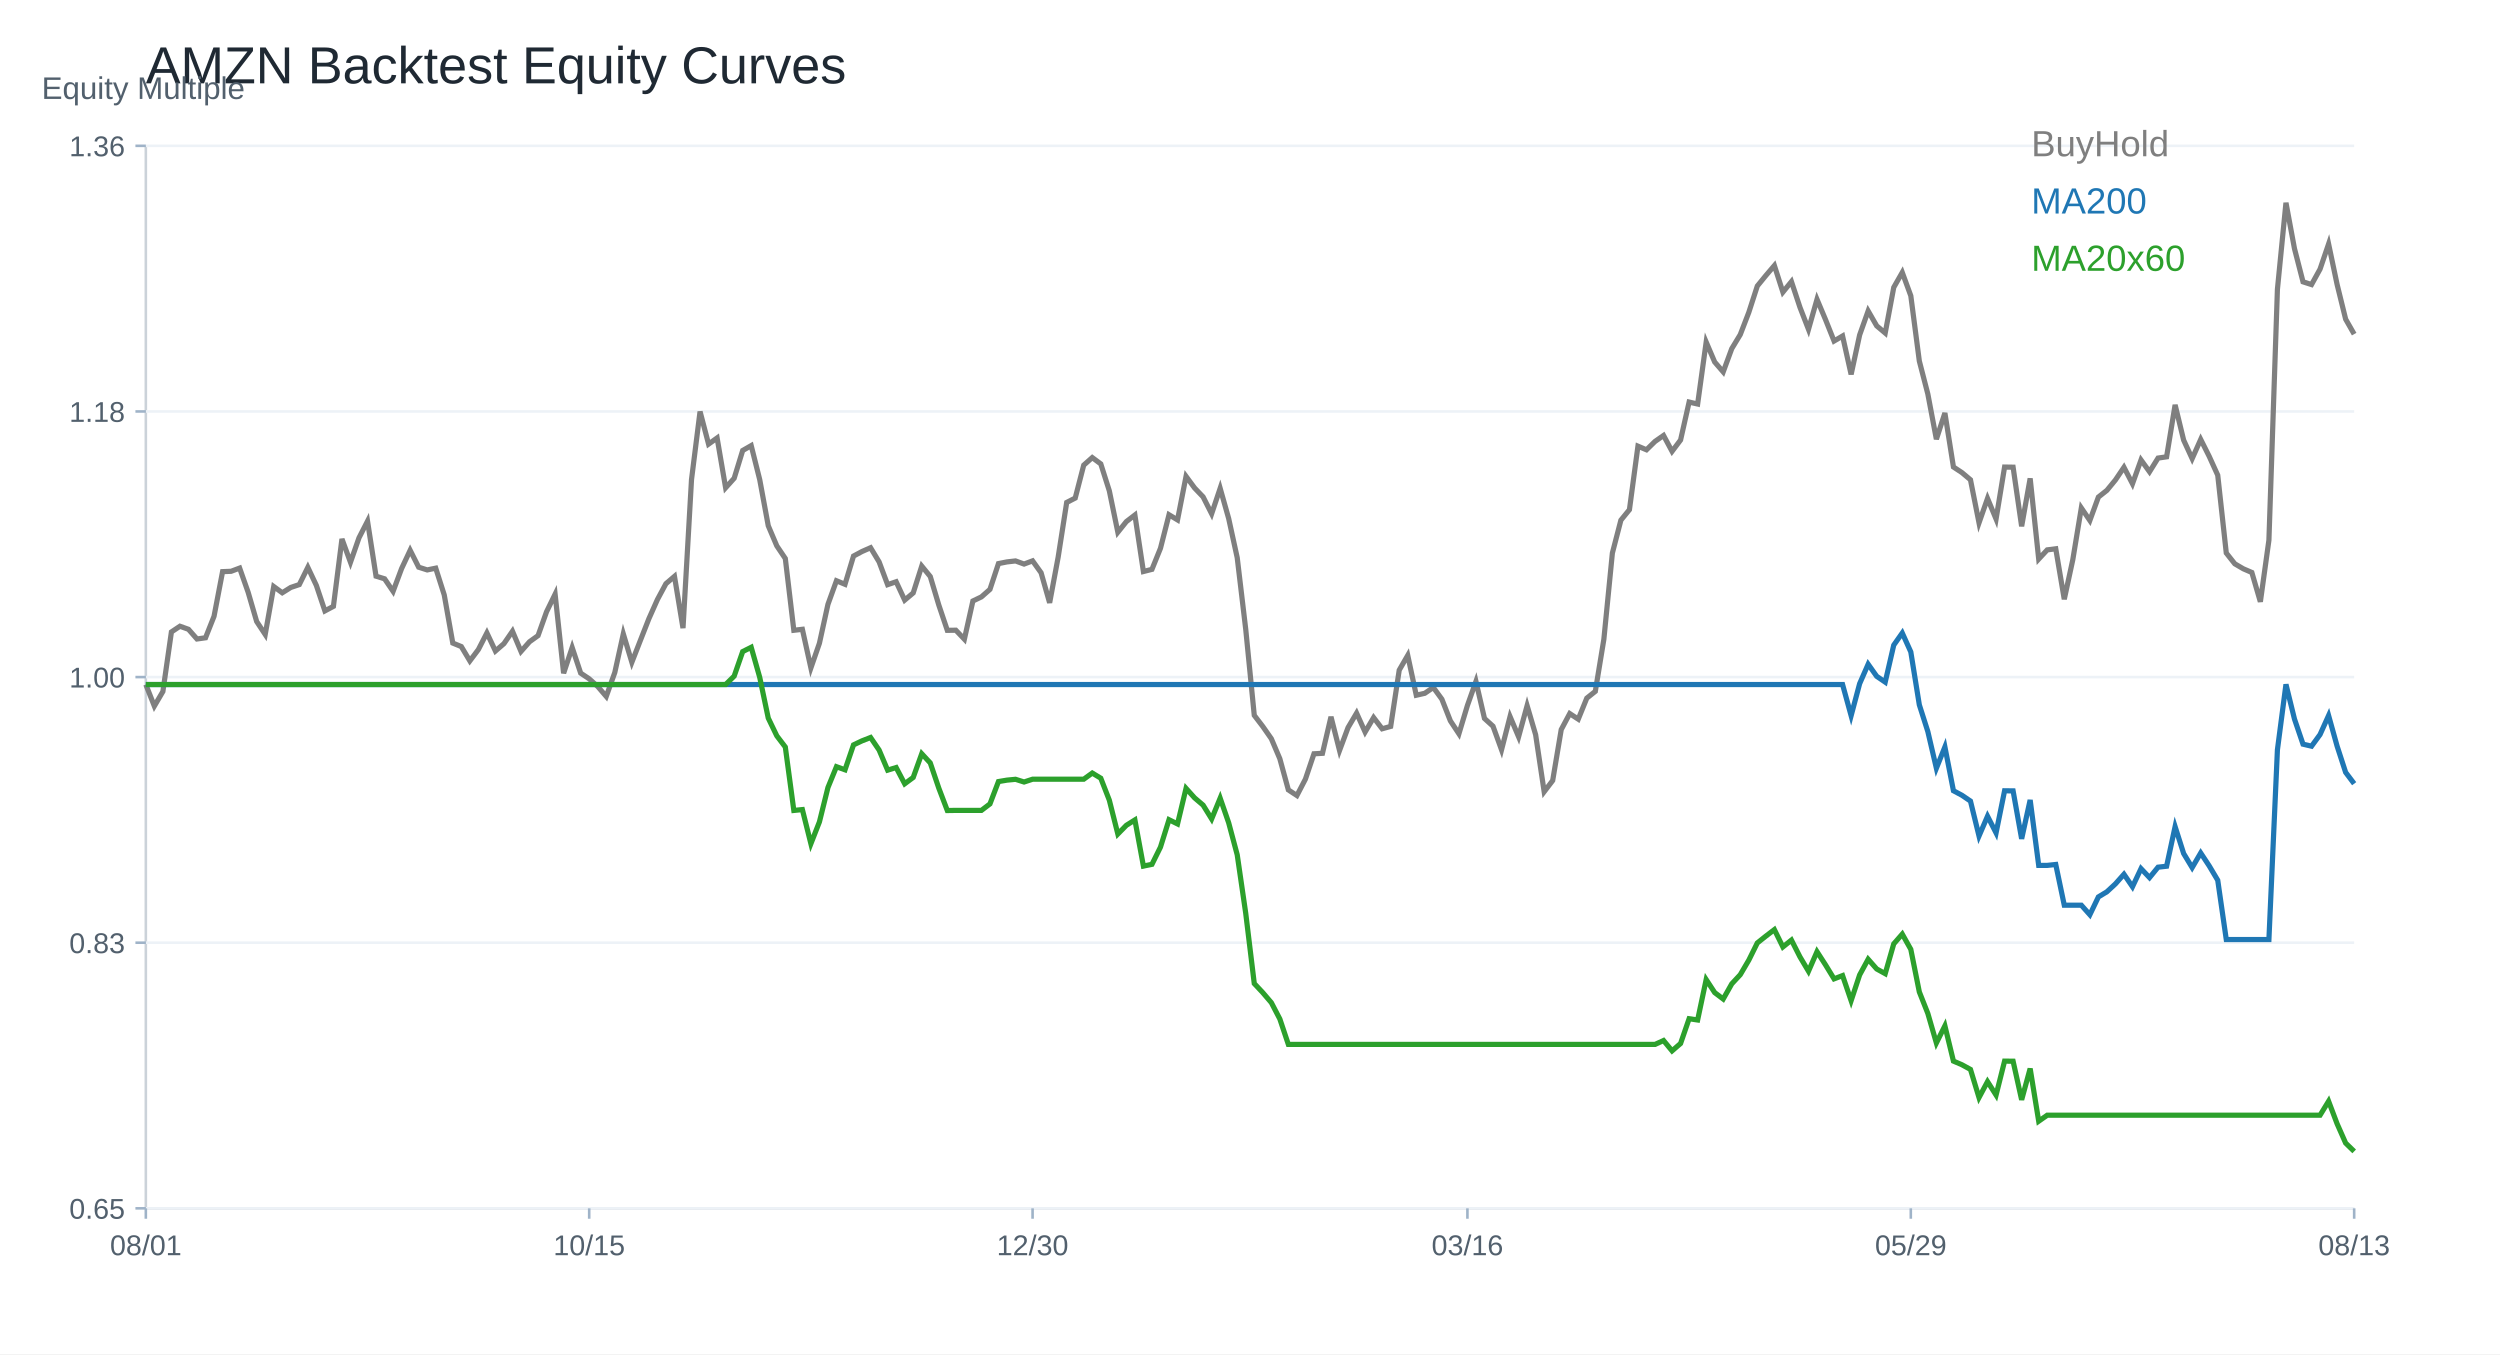
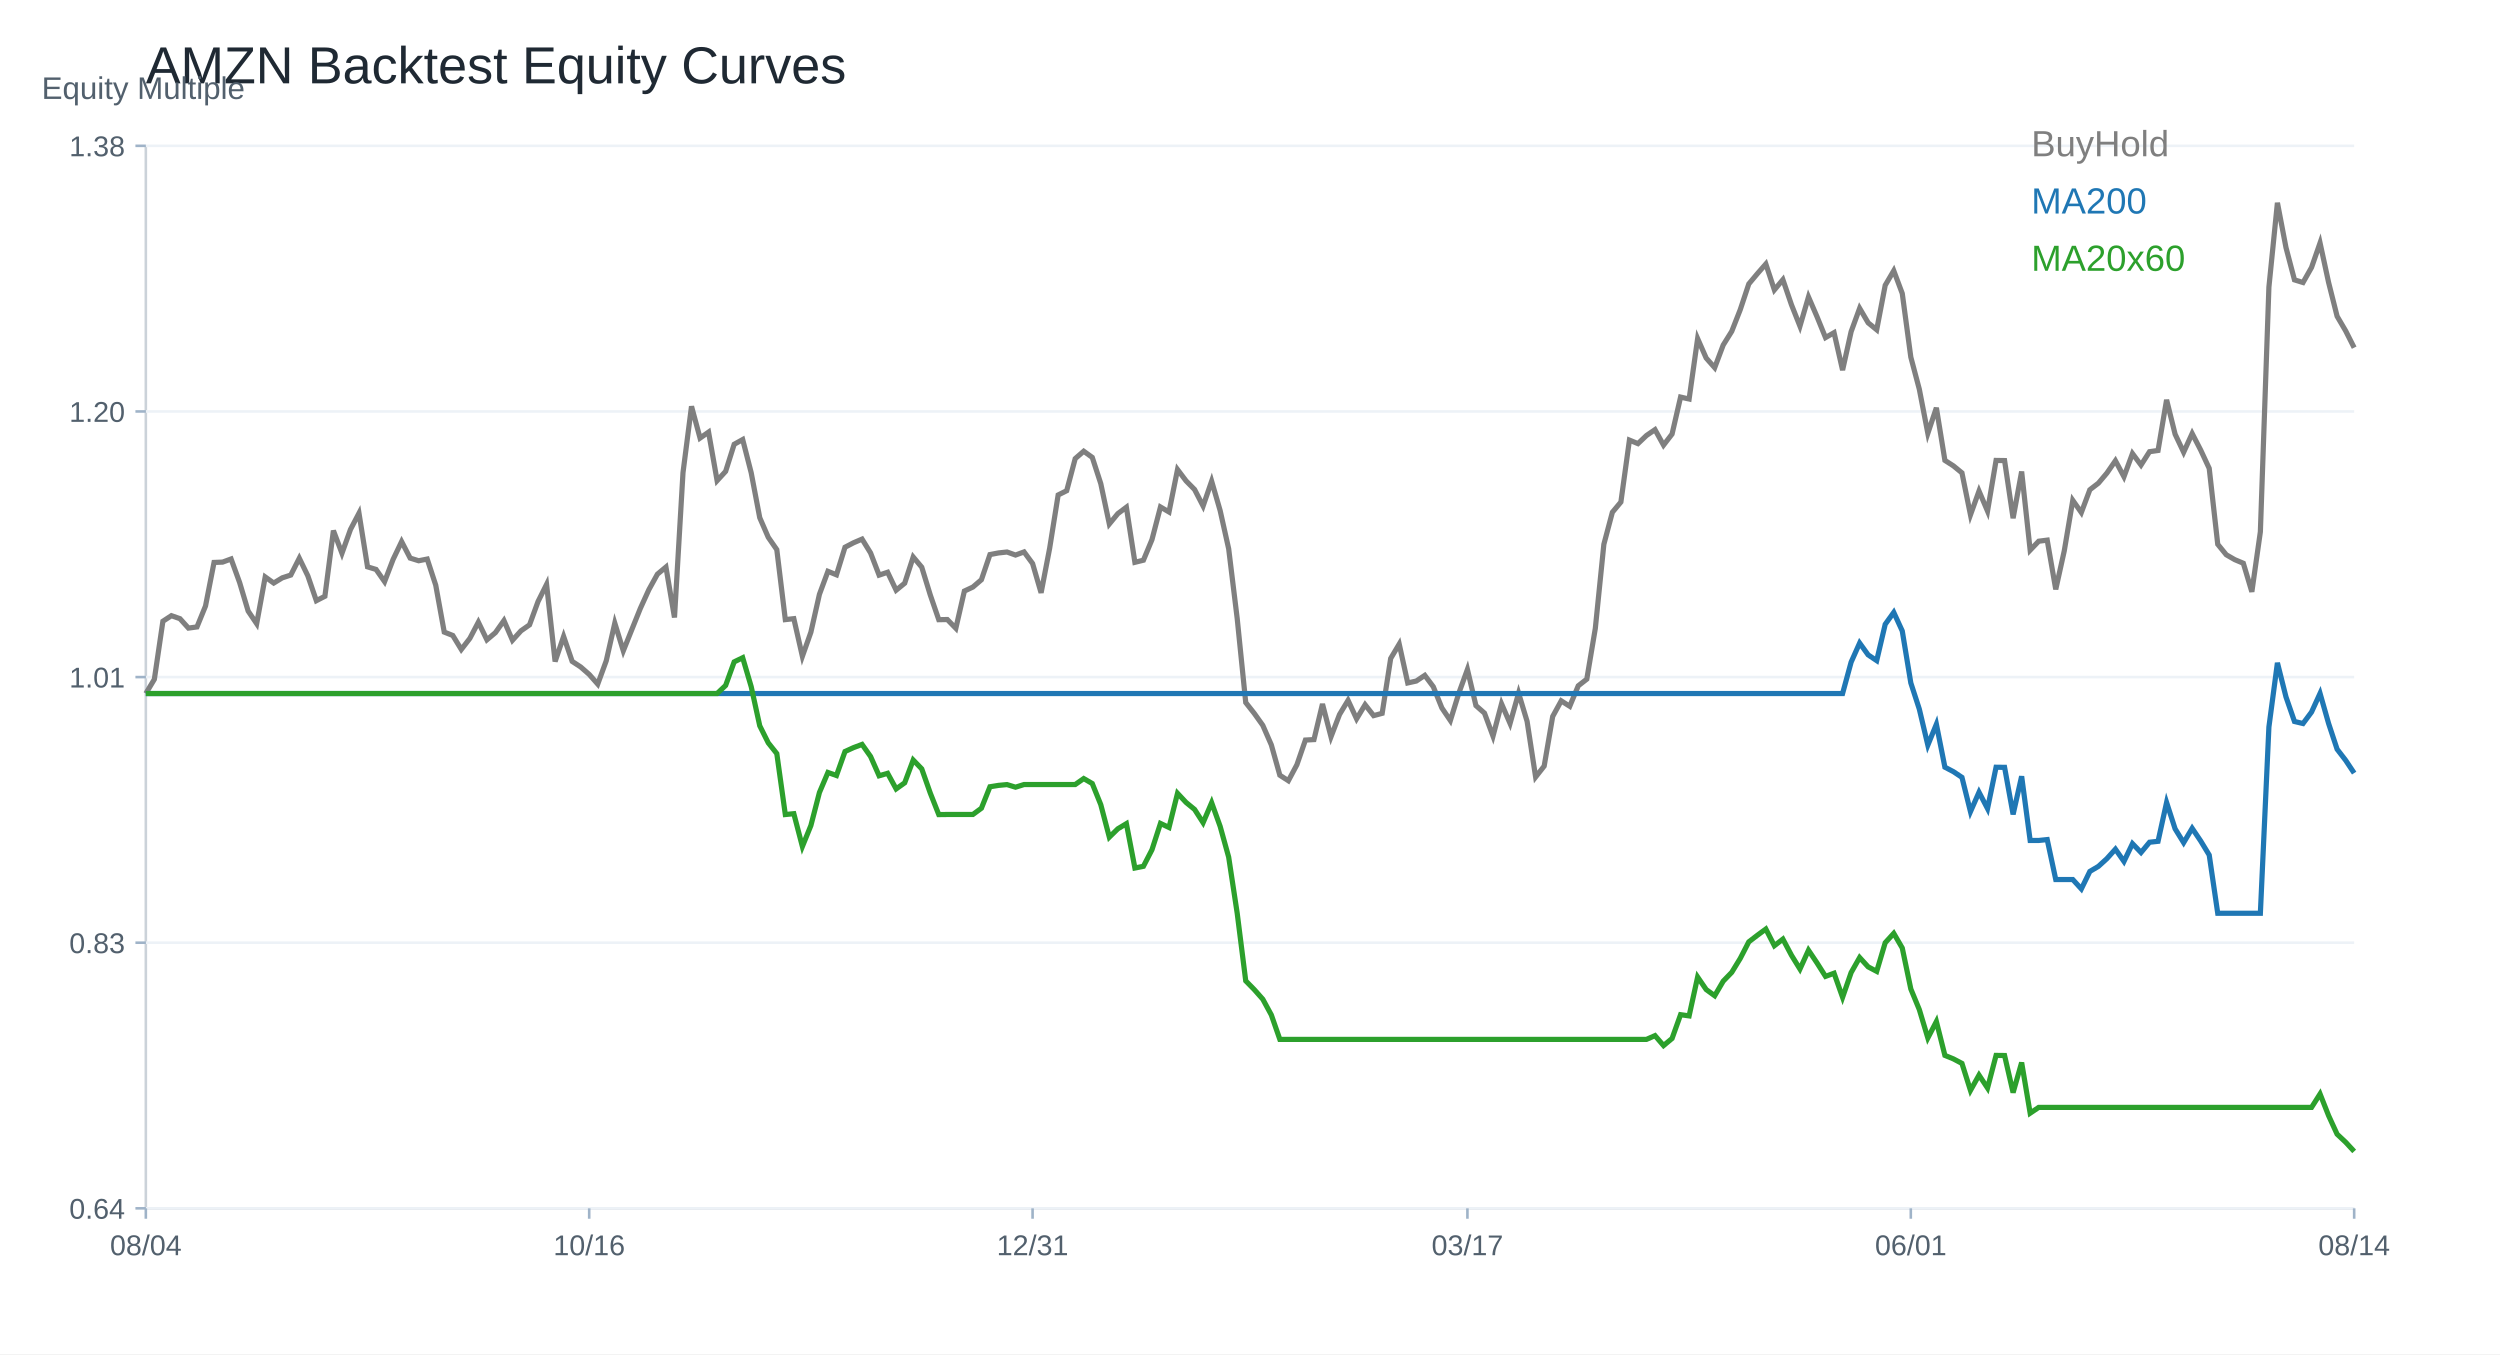
<svg xmlns="http://www.w3.org/2000/svg" width="960" height="520" viewBox="0 0 960 520">
  <rect width="100%" height="100%" fill="white" />
  <text x="56.00" y="32.00" font-size="20" font-family="Arial" fill="#1f2933" text-anchor="start">AMZN Backtest Equity Curves</text>
  <line x1="56" y1="464" x2="904" y2="464" stroke="#cbd2d9" />
  <line x1="56" y1="56" x2="56" y2="464" stroke="#cbd2d9" />
  <text x="16.00" y="38.00" font-size="12" font-family="Arial" fill="#52606d" text-anchor="start">Equity Multiple</text>
  <line x1="56" y1="464.00" x2="904" y2="464.00" stroke="#edf2f7" />
  <line x1="52" y1="464.00" x2="56" y2="464.00" stroke="#9fb3c8" />
-   <text x="48.00" y="468.00" font-size="11" font-family="Arial" fill="#52606d" text-anchor="end">0.65</text>
+   <text x="48.00" y="468.00" font-size="11" font-family="Arial" fill="#52606d" text-anchor="end">0.64</text>
  <line x1="56" y1="362.00" x2="904" y2="362.00" stroke="#edf2f7" />
  <line x1="52" y1="362.00" x2="56" y2="362.00" stroke="#9fb3c8" />
  <text x="48.00" y="366.00" font-size="11" font-family="Arial" fill="#52606d" text-anchor="end">0.83</text>
  <line x1="56" y1="260.00" x2="904" y2="260.00" stroke="#edf2f7" />
  <line x1="52" y1="260.00" x2="56" y2="260.00" stroke="#9fb3c8" />
-   <text x="48.00" y="264.00" font-size="11" font-family="Arial" fill="#52606d" text-anchor="end">1.00</text>
+   <text x="48.00" y="264.00" font-size="11" font-family="Arial" fill="#52606d" text-anchor="end">1.01</text>
  <line x1="56" y1="158.00" x2="904" y2="158.00" stroke="#edf2f7" />
  <line x1="52" y1="158.00" x2="56" y2="158.00" stroke="#9fb3c8" />
-   <text x="48.00" y="162.00" font-size="11" font-family="Arial" fill="#52606d" text-anchor="end">1.18</text>
+   <text x="48.00" y="162.00" font-size="11" font-family="Arial" fill="#52606d" text-anchor="end">1.20</text>
  <line x1="56" y1="56.00" x2="904" y2="56.00" stroke="#edf2f7" />
  <line x1="52" y1="56.00" x2="56" y2="56.00" stroke="#9fb3c8" />
-   <text x="48.00" y="60.00" font-size="11" font-family="Arial" fill="#52606d" text-anchor="end">1.36</text>
+   <text x="48.00" y="60.00" font-size="11" font-family="Arial" fill="#52606d" text-anchor="end">1.38</text>
  <line x1="56.00" y1="464" x2="56.00" y2="468" stroke="#9fb3c8" />
-   <text x="56.00" y="482.00" font-size="11" font-family="Arial" fill="#52606d" text-anchor="middle">08/01</text>
+   <text x="56.00" y="482.00" font-size="11" font-family="Arial" fill="#52606d" text-anchor="middle">08/04</text>
  <line x1="226.25" y1="464" x2="226.25" y2="468" stroke="#9fb3c8" />
-   <text x="226.25" y="482.00" font-size="11" font-family="Arial" fill="#52606d" text-anchor="middle">10/15</text>
+   <text x="226.25" y="482.00" font-size="11" font-family="Arial" fill="#52606d" text-anchor="middle">10/16</text>
  <line x1="396.51" y1="464" x2="396.51" y2="468" stroke="#9fb3c8" />
-   <text x="396.51" y="482.00" font-size="11" font-family="Arial" fill="#52606d" text-anchor="middle">12/30</text>
+   <text x="396.51" y="482.00" font-size="11" font-family="Arial" fill="#52606d" text-anchor="middle">12/31</text>
  <line x1="563.49" y1="464" x2="563.49" y2="468" stroke="#9fb3c8" />
-   <text x="563.49" y="482.00" font-size="11" font-family="Arial" fill="#52606d" text-anchor="middle">03/16</text>
+   <text x="563.49" y="482.00" font-size="11" font-family="Arial" fill="#52606d" text-anchor="middle">03/17</text>
  <line x1="733.75" y1="464" x2="733.75" y2="468" stroke="#9fb3c8" />
-   <text x="733.75" y="482.00" font-size="11" font-family="Arial" fill="#52606d" text-anchor="middle">05/29</text>
+   <text x="733.75" y="482.00" font-size="11" font-family="Arial" fill="#52606d" text-anchor="middle">06/01</text>
  <line x1="904.00" y1="464" x2="904.00" y2="468" stroke="#9fb3c8" />
-   <text x="904.00" y="482.00" font-size="11" font-family="Arial" fill="#52606d" text-anchor="middle">08/13</text>
-   <polyline fill="none" stroke="#7f7f7f" stroke-width="2" points="56.00,262.86 59.27,271.14 62.55,265.53 65.82,242.67 69.10,240.48 72.37,241.65 75.64,245.37 78.92,244.91 82.19,236.66 85.47,219.51 88.74,219.38 92.02,218.15 95.29,227.45 98.56,238.66 101.84,243.63 105.11,225.23 108.39,227.63 111.66,225.58 114.93,224.48 118.21,217.86 121.48,224.80 124.76,234.58 128.03,232.84 131.31,206.96 134.58,215.91 137.85,206.53 141.13,200.12 144.40,221.25 147.68,222.26 150.95,227.07 154.22,218.31 157.50,211.31 160.77,217.80 164.05,218.85 167.32,218.18 170.59,228.46 173.87,246.94 177.14,248.28 180.42,253.78 183.69,249.43 186.97,243.04 190.24,249.99 193.51,247.16 196.79,242.40 200.06,250.15 203.34,246.43 206.61,244.08 209.88,234.90 213.16,228.17 216.43,258.53 219.71,248.65 222.98,258.48 226.25,260.67 229.53,263.61 232.80,267.43 236.08,258.24 239.35,243.42 242.63,254.31 245.90,245.93 249.17,237.59 252.45,230.22 255.72,224.13 259.00,221.33 262.27,241.20 265.54,184.15 268.82,158.03 272.09,170.53 275.37,168.18 278.64,187.30 281.92,183.65 285.19,172.99 288.46,171.12 291.74,184.21 295.01,201.89 298.29,209.61 301.56,214.47 304.83,242.03 308.11,241.65 311.38,256.48 314.66,247.00 317.93,232.07 321.20,223.01 324.48,224.37 327.75,213.53 331.03,211.77 334.30,210.33 337.58,215.77 340.85,224.51 344.12,223.39 347.40,230.44 350.67,227.69 353.95,217.38 357.22,221.38 360.49,232.31 363.77,242.05 367.04,242.00 370.32,245.45 373.59,230.78 376.86,229.21 380.14,226.32 383.41,216.42 386.69,215.77 389.96,215.40 393.24,216.60 396.51,215.37 399.78,219.94 403.06,231.48 406.33,213.96 409.61,192.94 412.88,191.26 416.15,178.62 419.43,175.71 422.70,178.14 425.98,188.48 429.25,204.37 432.53,200.28 435.80,197.77 439.07,219.46 442.35,218.63 445.62,210.54 448.90,197.67 452.17,199.64 455.44,182.92 458.72,187.38 461.99,190.80 465.27,197.29 468.54,187.52 471.81,199.11 475.09,214.15 478.36,241.65 481.64,274.69 484.91,278.96 488.19,283.66 491.46,291.36 494.73,303.32 498.01,305.48 501.28,299.18 504.56,289.46 507.83,289.27 511.10,275.25 514.38,288.18 517.65,279.39 520.93,273.84 524.20,281.10 527.47,275.55 530.75,279.85 534.02,278.94 537.30,257.33 540.57,251.67 543.85,266.97 547.12,266.22 550.39,263.98 553.67,268.47 556.94,276.80 560.22,281.77 563.49,270.90 566.76,261.66 570.04,275.89 573.31,278.86 576.59,287.91 579.86,275.17 583.14,282.92 586.41,270.98 589.68,282.12 592.96,304.02 596.23,299.72 599.51,280.17 602.78,274.02 606.05,276.16 609.33,268.09 612.60,265.48 615.88,245.50 619.15,212.38 622.42,199.75 625.70,195.72 628.97,171.33 632.25,172.72 635.52,169.52 638.80,167.22 642.07,173.31 645.34,168.96 648.62,154.40 651.89,155.15 655.17,131.35 658.44,139.02 661.71,142.81 664.99,133.89 668.26,128.49 671.54,119.95 674.81,109.83 678.08,105.82 681.36,101.97 684.63,112.18 687.91,108.14 691.18,118.00 694.46,126.46 697.73,114.95 701.00,122.73 704.28,130.95 707.55,129.03 710.83,143.77 714.10,128.63 717.37,119.41 720.65,125.13 723.92,127.88 727.20,110.36 730.47,104.62 733.75,113.59 737.02,138.64 740.29,151.30 743.57,168.66 746.84,158.59 750.12,179.32 753.39,181.48 756.66,184.23 759.94,200.76 763.21,191.39 766.49,199.30 769.76,179.35 773.03,179.40 776.31,202.10 779.58,183.70 782.86,214.68 786.13,211.15 789.41,210.73 792.68,230.12 795.95,214.95 799.23,195.05 802.50,199.86 805.78,190.88 809.05,188.29 812.32,184.31 815.60,179.45 818.87,185.76 822.15,176.62 825.42,181.16 828.69,175.90 831.97,175.42 835.24,155.47 838.52,169.01 841.79,176.11 845.07,168.74 848.34,175.26 851.61,182.47 854.89,212.36 858.16,216.50 861.44,218.42 864.71,219.83 867.98,231.08 871.26,207.44 874.53,111.08 877.81,77.86 881.08,95.48 884.36,108.22 887.63,109.27 890.90,103.34 894.18,93.69 897.45,109.24 900.73,122.57 904.00,128.31" />
+   <text x="904.00" y="482.00" font-size="11" font-family="Arial" fill="#52606d" text-anchor="middle">08/14</text>
+   <polyline fill="none" stroke="#7f7f7f" stroke-width="2" points="56.00,266.31 59.27,260.85 62.55,238.56 65.82,236.42 69.10,237.57 72.37,241.19 75.64,240.74 78.92,232.70 82.19,215.98 85.47,215.85 88.74,214.65 92.02,223.71 95.29,234.65 98.56,239.49 101.84,221.55 105.11,223.89 108.39,221.89 111.66,220.82 114.93,214.36 118.21,221.13 121.48,230.66 124.76,228.97 128.03,203.74 131.31,212.46 134.58,203.32 137.85,197.07 141.13,217.67 144.40,218.66 147.68,223.35 150.95,214.81 154.22,207.98 157.50,214.31 160.77,215.33 164.05,214.68 167.32,224.70 170.59,242.72 173.87,244.02 177.14,249.39 180.42,245.14 183.69,238.92 186.97,245.69 190.24,242.93 193.51,238.29 196.79,245.85 200.06,242.23 203.34,239.94 206.61,230.98 209.88,224.41 213.16,254.02 216.43,244.39 219.71,253.97 222.98,256.11 226.25,258.97 229.53,262.69 232.80,253.74 236.08,239.28 239.35,249.91 242.63,241.73 245.90,233.61 249.17,226.42 252.45,220.48 255.72,217.75 259.00,237.12 262.27,181.50 265.54,156.03 268.82,168.22 272.09,165.93 275.37,184.57 278.64,181.00 281.92,170.61 285.19,168.79 288.46,181.55 291.74,198.79 295.01,206.32 298.29,211.06 301.56,237.93 304.83,237.57 308.11,252.02 311.38,242.77 314.66,228.22 317.93,219.39 321.20,220.72 324.48,210.14 327.75,208.43 331.03,207.02 334.30,212.33 337.58,220.85 340.85,219.75 344.12,226.63 347.40,223.95 350.67,213.89 353.95,217.80 357.22,228.45 360.49,237.96 363.77,237.90 367.04,241.26 370.32,226.97 373.59,225.43 376.86,222.62 380.14,212.96 383.41,212.33 386.69,211.97 389.96,213.14 393.24,211.94 396.51,216.39 399.78,227.64 403.06,210.56 406.33,190.07 409.61,188.43 412.88,176.11 416.15,173.27 419.43,175.64 422.70,185.72 425.98,201.21 429.25,197.23 432.53,194.78 435.80,215.93 439.07,215.12 442.35,207.23 445.62,194.68 448.90,196.60 452.17,180.30 455.44,184.65 458.72,187.98 461.99,194.31 465.27,184.78 468.54,196.08 471.81,210.74 475.09,237.57 478.36,269.78 481.64,273.94 484.91,278.53 488.19,286.03 491.46,297.69 494.73,299.80 498.01,293.66 501.28,284.18 504.56,284.00 507.83,270.32 511.10,282.93 514.38,274.36 517.65,268.94 520.93,276.03 524.20,270.61 527.47,274.80 530.75,273.92 534.02,252.85 537.30,247.33 540.57,262.25 543.85,261.52 547.12,259.34 550.39,263.71 553.67,271.84 556.94,276.68 560.22,266.08 563.49,257.07 566.76,270.95 570.04,273.84 573.31,282.67 576.59,270.25 579.86,277.80 583.14,266.16 586.41,277.02 589.68,298.37 592.96,294.18 596.23,275.12 599.51,269.13 602.78,271.21 606.05,263.35 609.33,260.79 612.60,241.32 615.88,209.02 619.15,196.71 622.42,192.78 625.70,169.00 628.97,170.35 632.25,167.23 635.52,164.99 638.80,170.93 642.07,166.68 645.34,152.49 648.62,153.22 651.89,130.02 655.17,137.49 658.44,141.19 661.71,132.49 664.99,127.23 668.26,118.90 671.54,109.03 674.81,105.12 678.08,101.37 681.36,111.32 684.63,107.39 687.91,117.00 691.18,125.25 694.46,114.03 697.73,121.61 701.00,129.63 704.28,127.75 707.55,142.13 710.83,127.36 714.10,118.38 717.37,123.95 720.65,126.63 723.92,109.55 727.20,103.95 730.47,112.70 733.75,137.13 737.02,149.47 740.29,166.40 743.57,156.58 746.84,176.79 750.12,178.90 753.39,181.58 756.66,197.70 759.94,188.56 763.21,196.26 766.49,176.81 769.76,176.86 773.03,199.00 776.31,181.06 779.58,211.26 782.86,207.83 786.13,207.41 789.41,226.32 792.68,211.52 795.95,192.12 799.23,196.81 802.50,188.06 805.78,185.54 809.05,181.66 812.32,176.92 815.60,183.06 818.87,174.16 822.15,178.58 825.42,173.45 828.69,172.98 831.97,153.53 835.24,166.73 838.52,173.66 841.79,166.47 845.07,172.83 848.34,179.86 851.61,209.00 854.89,213.03 858.16,214.91 861.44,216.29 864.71,227.25 867.98,204.21 871.26,110.25 874.53,77.86 877.81,95.04 881.08,107.47 884.36,108.48 887.63,102.70 890.90,93.30 894.18,108.46 897.45,121.45 900.73,127.05 904.00,133.51" />
  <text x="780.00" y="60.00" font-size="14" font-family="Arial" fill="#7f7f7f" text-anchor="start">BuyHold</text>
-   <polyline fill="none" stroke="#1f77b4" stroke-width="2" points="56.00,262.86 59.27,262.86 62.55,262.86 65.82,262.86 69.10,262.86 72.37,262.86 75.64,262.86 78.92,262.86 82.19,262.86 85.47,262.86 88.74,262.86 92.02,262.86 95.29,262.86 98.56,262.86 101.84,262.86 105.11,262.86 108.39,262.86 111.66,262.86 114.93,262.86 118.21,262.86 121.48,262.86 124.76,262.86 128.03,262.86 131.31,262.86 134.58,262.86 137.85,262.86 141.13,262.86 144.40,262.86 147.68,262.86 150.95,262.86 154.22,262.86 157.50,262.86 160.77,262.86 164.05,262.86 167.32,262.86 170.59,262.86 173.87,262.86 177.14,262.86 180.42,262.86 183.69,262.86 186.97,262.86 190.24,262.86 193.51,262.86 196.79,262.86 200.06,262.86 203.34,262.86 206.61,262.86 209.88,262.86 213.16,262.86 216.43,262.86 219.71,262.86 222.98,262.86 226.25,262.86 229.53,262.86 232.80,262.86 236.08,262.86 239.35,262.86 242.63,262.86 245.90,262.86 249.17,262.86 252.45,262.86 255.72,262.86 259.00,262.86 262.27,262.86 265.54,262.86 268.82,262.86 272.09,262.86 275.37,262.86 278.64,262.86 281.92,262.86 285.19,262.86 288.46,262.86 291.74,262.86 295.01,262.86 298.29,262.86 301.56,262.86 304.83,262.86 308.11,262.86 311.38,262.86 314.66,262.86 317.93,262.86 321.20,262.86 324.48,262.86 327.75,262.86 331.03,262.86 334.30,262.86 337.58,262.86 340.85,262.86 344.12,262.86 347.40,262.86 350.67,262.86 353.95,262.86 357.22,262.86 360.49,262.86 363.77,262.86 367.04,262.86 370.32,262.86 373.59,262.86 376.86,262.86 380.14,262.86 383.41,262.86 386.69,262.86 389.96,262.86 393.24,262.86 396.51,262.86 399.78,262.86 403.06,262.86 406.33,262.86 409.61,262.86 412.88,262.86 416.15,262.86 419.43,262.86 422.70,262.86 425.98,262.86 429.25,262.86 432.53,262.86 435.80,262.86 439.07,262.86 442.35,262.86 445.62,262.86 448.90,262.86 452.17,262.86 455.44,262.86 458.72,262.86 461.99,262.86 465.27,262.86 468.54,262.86 471.81,262.86 475.09,262.86 478.36,262.86 481.64,262.86 484.91,262.86 488.19,262.86 491.46,262.86 494.73,262.86 498.01,262.86 501.28,262.86 504.56,262.86 507.83,262.86 511.10,262.86 514.38,262.86 517.65,262.86 520.93,262.86 524.20,262.86 527.47,262.86 530.75,262.86 534.02,262.86 537.30,262.86 540.57,262.86 543.85,262.86 547.12,262.86 550.39,262.86 553.67,262.86 556.94,262.86 560.22,262.86 563.49,262.86 566.76,262.86 570.04,262.86 573.31,262.86 576.59,262.86 579.86,262.86 583.14,262.86 586.41,262.86 589.68,262.86 592.96,262.86 596.23,262.86 599.51,262.86 602.78,262.86 606.05,262.86 609.33,262.86 612.60,262.86 615.88,262.86 619.15,262.86 622.42,262.86 625.70,262.86 628.97,262.86 632.25,262.86 635.52,262.86 638.80,262.86 642.07,262.86 645.34,262.86 648.62,262.86 651.89,262.86 655.17,262.86 658.44,262.86 661.71,262.86 664.99,262.86 668.26,262.86 671.54,262.86 674.81,262.86 678.08,262.86 681.36,262.86 684.63,262.86 687.91,262.86 691.18,262.86 694.46,262.86 697.73,262.86 701.00,262.86 704.28,262.86 707.55,262.86 710.83,274.81 714.10,262.53 717.37,255.06 720.65,259.70 723.92,261.93 727.20,247.72 730.47,243.07 733.75,250.34 737.02,270.66 740.29,280.92 743.57,295.00 746.84,286.83 750.12,303.64 753.39,305.39 756.66,307.62 759.94,321.02 763.21,313.42 766.49,319.83 769.76,303.66 773.03,303.70 776.31,322.11 779.58,307.19 782.86,332.31 786.13,332.31 789.41,331.96 792.68,347.59 795.95,347.59 799.23,347.59 802.50,351.26 805.78,344.42 809.05,342.44 812.32,339.41 815.60,335.71 818.87,340.51 822.15,333.55 825.42,337.01 828.69,333.00 831.97,332.63 835.24,317.43 838.52,327.75 841.79,333.16 845.07,327.54 848.34,332.51 851.61,338.01 854.89,360.78 858.16,360.78 861.44,360.78 864.71,360.78 867.98,360.78 871.26,360.78 874.53,287.92 877.81,262.79 881.08,276.12 884.36,285.76 887.63,286.54 890.90,282.06 894.18,274.77 897.45,286.52 900.73,296.60 904.00,300.94" />
+   <polyline fill="none" stroke="#1f77b4" stroke-width="2" points="56.00,266.31 59.27,266.31 62.55,266.31 65.82,266.31 69.10,266.31 72.37,266.31 75.64,266.31 78.92,266.31 82.19,266.31 85.47,266.31 88.74,266.31 92.02,266.31 95.29,266.31 98.56,266.31 101.84,266.31 105.11,266.31 108.39,266.31 111.66,266.31 114.93,266.31 118.21,266.31 121.48,266.31 124.76,266.31 128.03,266.31 131.31,266.31 134.58,266.31 137.85,266.31 141.13,266.31 144.40,266.31 147.68,266.31 150.95,266.31 154.22,266.31 157.50,266.31 160.77,266.31 164.05,266.31 167.32,266.31 170.59,266.31 173.87,266.31 177.14,266.31 180.42,266.31 183.69,266.31 186.97,266.31 190.24,266.31 193.51,266.31 196.79,266.31 200.06,266.31 203.34,266.31 206.61,266.31 209.88,266.31 213.16,266.31 216.43,266.31 219.71,266.31 222.98,266.31 226.25,266.31 229.53,266.31 232.80,266.31 236.08,266.31 239.35,266.31 242.63,266.31 245.90,266.31 249.17,266.31 252.45,266.31 255.72,266.31 259.00,266.31 262.27,266.31 265.54,266.31 268.82,266.31 272.09,266.31 275.37,266.31 278.64,266.31 281.92,266.31 285.19,266.31 288.46,266.31 291.74,266.31 295.01,266.31 298.29,266.31 301.56,266.31 304.83,266.31 308.11,266.31 311.38,266.31 314.66,266.31 317.93,266.31 321.20,266.31 324.48,266.31 327.75,266.31 331.03,266.31 334.30,266.31 337.58,266.31 340.85,266.31 344.12,266.31 347.40,266.31 350.67,266.31 353.95,266.31 357.22,266.31 360.49,266.31 363.77,266.31 367.04,266.31 370.32,266.31 373.59,266.31 376.86,266.31 380.14,266.31 383.41,266.31 386.69,266.31 389.96,266.31 393.24,266.31 396.51,266.31 399.78,266.31 403.06,266.31 406.33,266.31 409.61,266.31 412.88,266.31 416.15,266.31 419.43,266.31 422.70,266.31 425.98,266.31 429.25,266.31 432.53,266.31 435.80,266.31 439.07,266.31 442.35,266.31 445.62,266.31 448.90,266.31 452.17,266.31 455.44,266.31 458.72,266.31 461.99,266.31 465.27,266.31 468.54,266.31 471.81,266.31 475.09,266.31 478.36,266.31 481.64,266.31 484.91,266.31 488.19,266.31 491.46,266.31 494.73,266.31 498.01,266.31 501.28,266.31 504.56,266.31 507.83,266.31 511.10,266.31 514.38,266.31 517.65,266.31 520.93,266.31 524.20,266.31 527.47,266.31 530.75,266.31 534.02,266.31 537.30,266.31 540.57,266.31 543.85,266.31 547.12,266.31 550.39,266.31 553.67,266.31 556.94,266.31 560.22,266.31 563.49,266.31 566.76,266.31 570.04,266.31 573.31,266.31 576.59,266.31 579.86,266.31 583.14,266.31 586.41,266.31 589.68,266.31 592.96,266.31 596.23,266.31 599.51,266.31 602.78,266.31 606.05,266.31 609.33,266.31 612.60,266.31 615.88,266.31 619.15,266.31 622.42,266.31 625.70,266.31 628.97,266.31 632.25,266.31 635.52,266.31 638.80,266.31 642.07,266.31 645.34,266.31 648.62,266.31 651.89,266.31 655.17,266.31 658.44,266.31 661.71,266.31 664.99,266.31 668.26,266.31 671.54,266.31 674.81,266.31 678.08,266.31 681.36,266.31 684.63,266.31 687.91,266.31 691.18,266.31 694.46,266.31 697.73,266.31 701.00,266.31 704.28,266.31 707.55,266.31 710.83,254.26 714.10,246.93 717.37,251.48 720.65,253.67 723.92,239.73 727.20,235.16 730.47,242.30 733.75,262.23 737.02,272.31 740.29,286.12 743.57,278.11 746.84,294.60 750.12,296.32 753.39,298.51 756.66,311.67 759.94,304.21 763.21,310.50 766.49,294.62 769.76,294.66 773.03,312.73 776.31,298.09 779.58,322.74 782.86,322.74 786.13,322.40 789.41,337.74 792.68,337.74 795.95,337.74 799.23,341.34 802.50,334.63 805.78,332.69 809.05,329.71 812.32,326.08 815.60,330.79 818.87,323.96 822.15,327.36 825.42,323.42 828.69,323.06 831.97,308.14 835.24,318.27 838.52,323.58 841.79,318.07 845.07,322.94 848.34,328.33 851.61,350.69 854.89,350.69 858.16,350.69 861.44,350.69 864.71,350.69 867.98,350.69 871.26,279.17 874.53,254.52 877.81,267.60 881.08,277.05 884.36,277.83 887.63,273.43 890.90,266.27 894.18,277.81 897.45,287.70 900.73,291.96 904.00,296.87" />
  <text x="780.00" y="82.00" font-size="14" font-family="Arial" fill="#1f77b4" text-anchor="start">MA200</text>
-   <polyline fill="none" stroke="#2ca02c" stroke-width="2" points="56.00,262.86 59.27,262.86 62.55,262.86 65.82,262.86 69.10,262.86 72.37,262.86 75.64,262.86 78.92,262.86 82.19,262.86 85.47,262.86 88.74,262.86 92.02,262.86 95.29,262.86 98.56,262.86 101.84,262.86 105.11,262.86 108.39,262.86 111.66,262.86 114.93,262.86 118.21,262.86 121.48,262.86 124.76,262.86 128.03,262.86 131.31,262.86 134.58,262.86 137.85,262.86 141.13,262.86 144.40,262.86 147.68,262.86 150.95,262.86 154.22,262.86 157.50,262.86 160.77,262.86 164.05,262.86 167.32,262.86 170.59,262.86 173.87,262.86 177.14,262.86 180.42,262.86 183.69,262.86 186.97,262.86 190.24,262.86 193.51,262.86 196.79,262.86 200.06,262.86 203.34,262.86 206.61,262.86 209.88,262.86 213.16,262.86 216.43,262.86 219.71,262.86 222.98,262.86 226.25,262.86 229.53,262.86 232.80,262.86 236.08,262.86 239.35,262.86 242.63,262.86 245.90,262.86 249.17,262.86 252.45,262.86 255.72,262.86 259.00,262.86 262.27,262.86 265.54,262.86 268.82,262.86 272.09,262.86 275.37,262.86 278.64,262.86 281.92,259.63 285.19,250.21 288.46,248.56 291.74,260.12 295.01,275.74 298.29,282.56 301.56,286.86 304.83,311.21 308.11,310.88 311.38,323.98 314.66,315.60 317.93,302.41 321.20,294.41 324.48,295.61 327.75,286.03 331.03,284.48 334.30,283.20 337.58,288.02 340.85,295.73 344.12,294.74 347.40,300.97 350.67,298.54 353.95,289.43 357.22,292.97 360.49,302.62 363.77,311.24 367.04,311.19 370.32,311.19 373.59,311.19 376.86,311.19 380.14,308.70 383.41,300.12 386.69,299.57 389.96,299.25 393.24,300.29 396.51,299.22 399.78,299.22 403.06,299.22 406.33,299.22 409.61,299.22 412.88,299.22 416.15,299.22 419.43,296.85 422.70,298.83 425.98,307.27 429.25,320.25 432.53,316.91 435.80,314.86 439.07,332.57 442.35,331.90 445.62,325.29 448.90,314.77 452.17,316.39 455.44,302.73 458.72,306.38 461.99,309.17 465.27,314.47 468.54,306.49 471.81,315.95 475.09,328.23 478.36,350.70 481.64,377.68 484.91,381.17 488.19,385.01 491.46,391.29 494.73,401.06 498.01,401.06 501.28,401.06 504.56,401.06 507.83,401.06 511.10,401.06 514.38,401.06 517.65,401.06 520.93,401.06 524.20,401.06 527.47,401.06 530.75,401.06 534.02,401.06 537.30,401.06 540.57,401.06 543.85,401.06 547.12,401.06 550.39,401.06 553.67,401.06 556.94,401.06 560.22,401.06 563.49,401.06 566.76,401.06 570.04,401.06 573.31,401.06 576.59,401.06 579.86,401.06 583.14,401.06 586.41,401.06 589.68,401.06 592.96,401.06 596.23,401.06 599.51,401.06 602.78,401.06 606.05,401.06 609.33,401.06 612.60,401.06 615.88,401.06 619.15,401.06 622.42,401.06 625.70,401.06 628.97,401.06 632.25,401.06 635.52,401.06 638.80,399.56 642.07,403.53 645.34,400.69 648.62,391.19 651.89,391.68 655.17,376.14 658.44,381.15 661.71,383.62 664.99,377.80 668.26,374.28 671.54,368.70 674.81,362.09 678.08,359.48 681.36,356.97 684.63,363.63 687.91,360.99 691.18,367.43 694.46,372.95 697.73,365.44 701.00,370.51 704.28,375.88 707.55,374.63 710.83,384.25 714.10,374.37 717.37,368.35 720.65,372.08 723.92,373.88 727.20,362.44 730.47,358.69 733.75,364.55 737.02,380.90 740.29,389.17 743.57,400.50 746.84,393.93 750.12,407.46 753.39,408.87 756.66,410.66 759.94,421.46 763.21,415.34 766.49,420.50 769.76,407.47 773.03,407.51 776.31,422.33 779.58,410.32 782.86,430.54 786.13,428.24 789.41,428.24 792.68,428.24 795.95,428.24 799.23,428.24 802.50,428.24 805.78,428.24 809.05,428.24 812.32,428.24 815.60,428.24 818.87,428.24 822.15,428.24 825.42,428.24 828.69,428.24 831.97,428.24 835.24,428.24 838.52,428.24 841.79,428.24 845.07,428.24 848.34,428.24 851.61,428.24 854.89,428.24 858.16,428.24 861.44,428.24 864.71,428.24 867.98,428.24 871.26,428.24 874.53,428.24 877.81,428.24 881.08,428.24 884.36,428.24 887.63,428.24 890.90,428.24 894.18,422.87 897.45,431.53 900.73,438.95 904.00,442.14" />
+   <polyline fill="none" stroke="#2ca02c" stroke-width="2" points="56.00,266.31 59.27,266.31 62.55,266.31 65.82,266.31 69.10,266.31 72.37,266.31 75.64,266.31 78.92,266.31 82.19,266.31 85.47,266.31 88.74,266.31 92.02,266.31 95.29,266.31 98.56,266.31 101.84,266.31 105.11,266.31 108.39,266.31 111.66,266.31 114.93,266.31 118.21,266.31 121.48,266.31 124.76,266.31 128.03,266.31 131.31,266.31 134.58,266.31 137.85,266.31 141.13,266.31 144.40,266.31 147.68,266.31 150.95,266.31 154.22,266.31 157.50,266.31 160.77,266.31 164.05,266.31 167.32,266.31 170.59,266.31 173.87,266.31 177.14,266.31 180.42,266.31 183.69,266.31 186.97,266.31 190.24,266.31 193.51,266.31 196.79,266.31 200.06,266.31 203.34,266.31 206.61,266.31 209.88,266.31 213.16,266.31 216.43,266.31 219.71,266.31 222.98,266.31 226.25,266.31 229.53,266.31 232.80,266.31 236.08,266.31 239.35,266.31 242.63,266.31 245.90,266.31 249.17,266.31 252.45,266.31 255.72,266.31 259.00,266.31 262.27,266.31 265.54,266.31 268.82,266.31 272.09,266.31 275.37,266.31 278.64,263.21 281.92,254.16 285.19,252.57 288.46,263.68 291.74,278.70 295.01,285.25 298.29,289.38 301.56,312.78 304.83,312.46 308.11,325.05 311.38,317.00 314.66,304.32 317.93,296.63 321.20,297.79 324.48,288.58 327.75,287.09 331.03,285.86 334.30,290.49 337.58,297.90 340.85,296.95 344.12,302.94 347.40,300.60 350.67,291.85 353.95,295.25 357.22,304.53 360.49,312.80 363.77,312.76 367.04,312.76 370.32,312.76 373.59,312.76 376.86,310.36 380.14,302.12 383.41,301.59 386.69,301.28 389.96,302.28 393.24,301.26 396.51,301.26 399.78,301.26 403.06,301.26 406.33,301.26 409.61,301.26 412.88,301.26 416.15,298.97 419.43,300.88 422.70,308.99 425.98,321.46 429.25,318.26 432.53,316.29 435.80,333.31 439.07,332.66 442.35,326.31 445.62,316.20 448.90,317.75 452.17,304.63 455.44,308.13 458.72,310.82 461.99,315.91 465.27,308.24 468.54,317.33 471.81,329.13 475.09,350.72 478.36,376.65 481.64,380.00 484.91,383.69 488.19,389.73 491.46,399.12 494.73,399.12 498.01,399.12 501.28,399.12 504.56,399.12 507.83,399.12 511.10,399.12 514.38,399.12 517.65,399.12 520.93,399.12 524.20,399.12 527.47,399.12 530.75,399.12 534.02,399.12 537.30,399.12 540.57,399.12 543.85,399.12 547.12,399.12 550.39,399.12 553.67,399.12 556.94,399.12 560.22,399.12 563.49,399.12 566.76,399.12 570.04,399.12 573.31,399.12 576.59,399.12 579.86,399.12 583.14,399.12 586.41,399.12 589.68,399.12 592.96,399.12 596.23,399.12 599.51,399.12 602.78,399.12 606.05,399.12 609.33,399.12 612.60,399.12 615.88,399.12 619.15,399.12 622.42,399.12 625.70,399.12 628.97,399.12 632.25,399.12 635.52,397.68 638.80,401.50 642.07,398.77 645.34,389.64 648.62,390.10 651.89,375.18 655.17,379.98 658.44,382.36 661.71,376.77 664.99,373.38 668.26,368.02 671.54,361.67 674.81,359.16 678.08,356.75 681.36,363.15 684.63,360.62 687.91,366.80 691.18,372.11 694.46,364.89 697.73,369.76 701.00,374.93 704.28,373.72 707.55,382.97 710.83,373.47 714.10,367.69 717.37,371.27 720.65,373.00 723.92,362.01 727.20,358.41 730.47,364.04 733.75,379.75 737.02,387.69 740.29,398.58 743.57,392.27 746.84,405.27 750.12,406.62 753.39,408.35 756.66,418.72 759.94,412.84 763.21,417.80 766.49,405.28 769.76,405.32 773.03,419.56 776.31,408.01 779.58,427.45 782.86,425.24 786.13,425.24 789.41,425.24 792.68,425.24 795.95,425.24 799.23,425.24 802.50,425.24 805.78,425.24 809.05,425.24 812.32,425.24 815.60,425.24 818.87,425.24 822.15,425.24 825.42,425.24 828.69,425.24 831.97,425.24 835.24,425.24 838.52,425.24 841.79,425.24 845.07,425.24 848.34,425.24 851.61,425.24 854.89,425.24 858.16,425.24 861.44,425.24 864.71,425.24 867.98,425.24 871.26,425.24 874.53,425.24 877.81,425.24 881.08,425.24 884.36,425.24 887.63,425.24 890.90,420.08 894.18,428.40 897.45,435.53 900.73,438.60 904.00,442.14" />
  <text x="780.00" y="104.00" font-size="14" font-family="Arial" fill="#2ca02c" text-anchor="start">MA20x60</text>
</svg>
